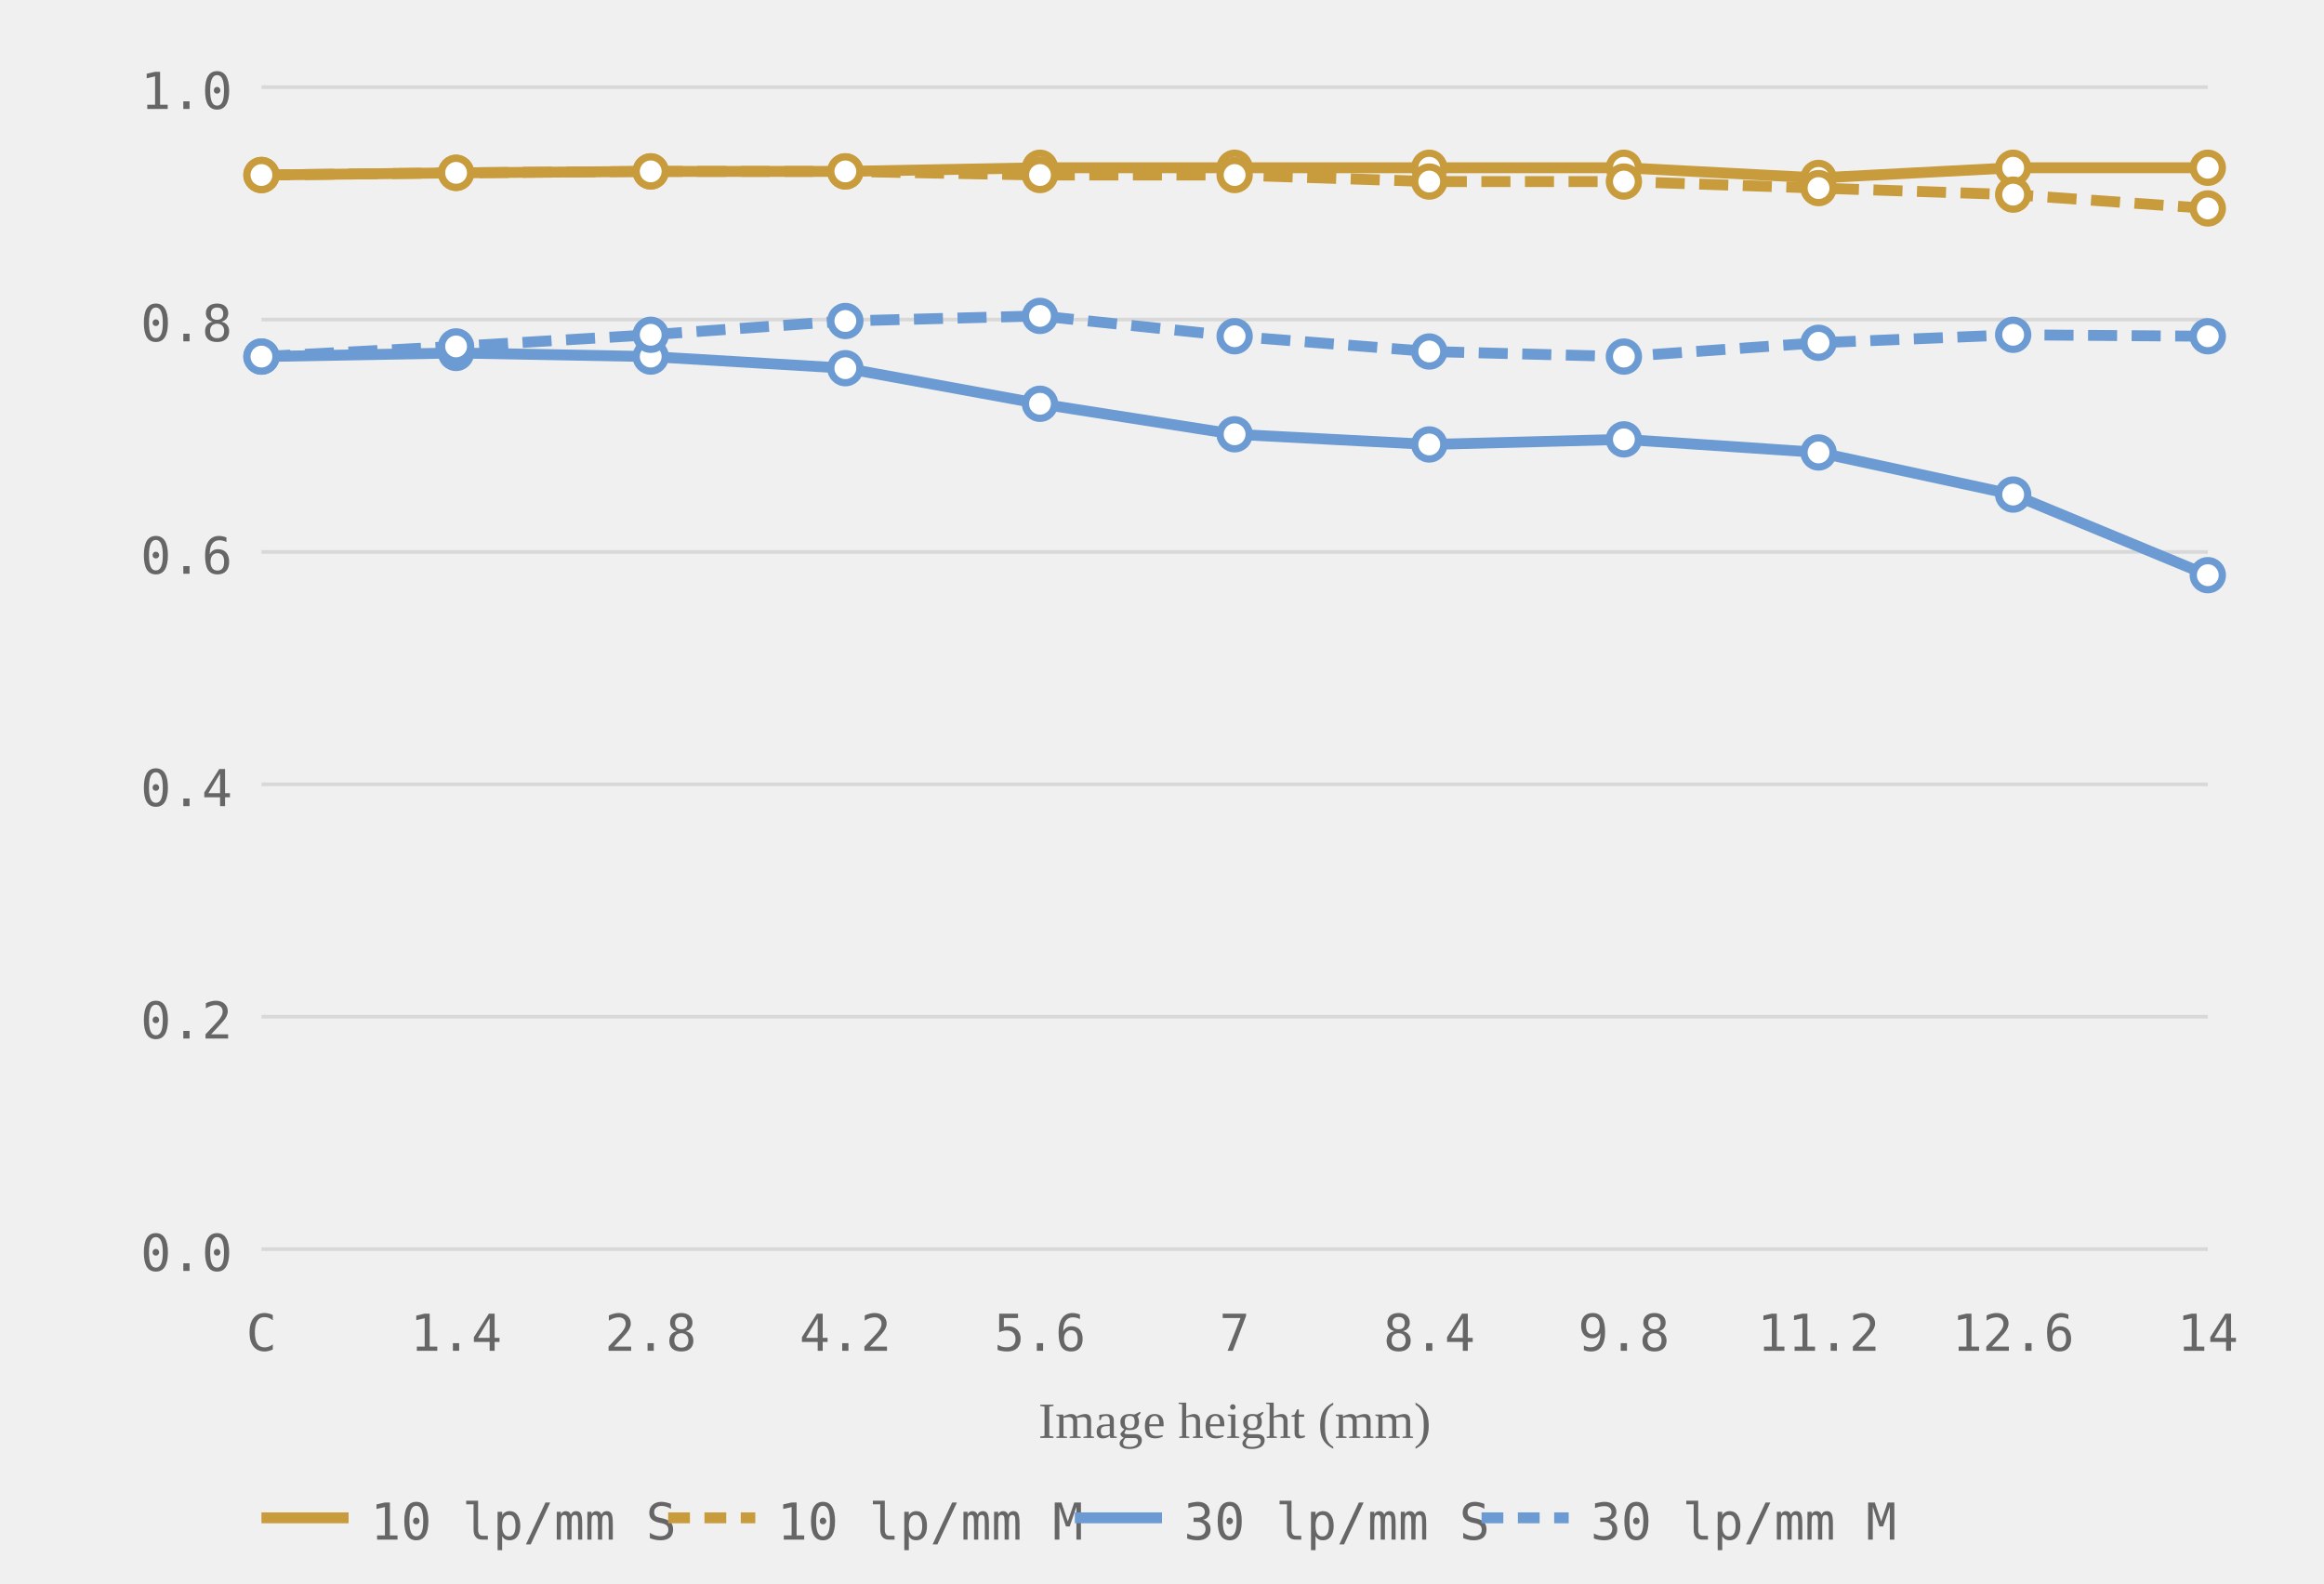
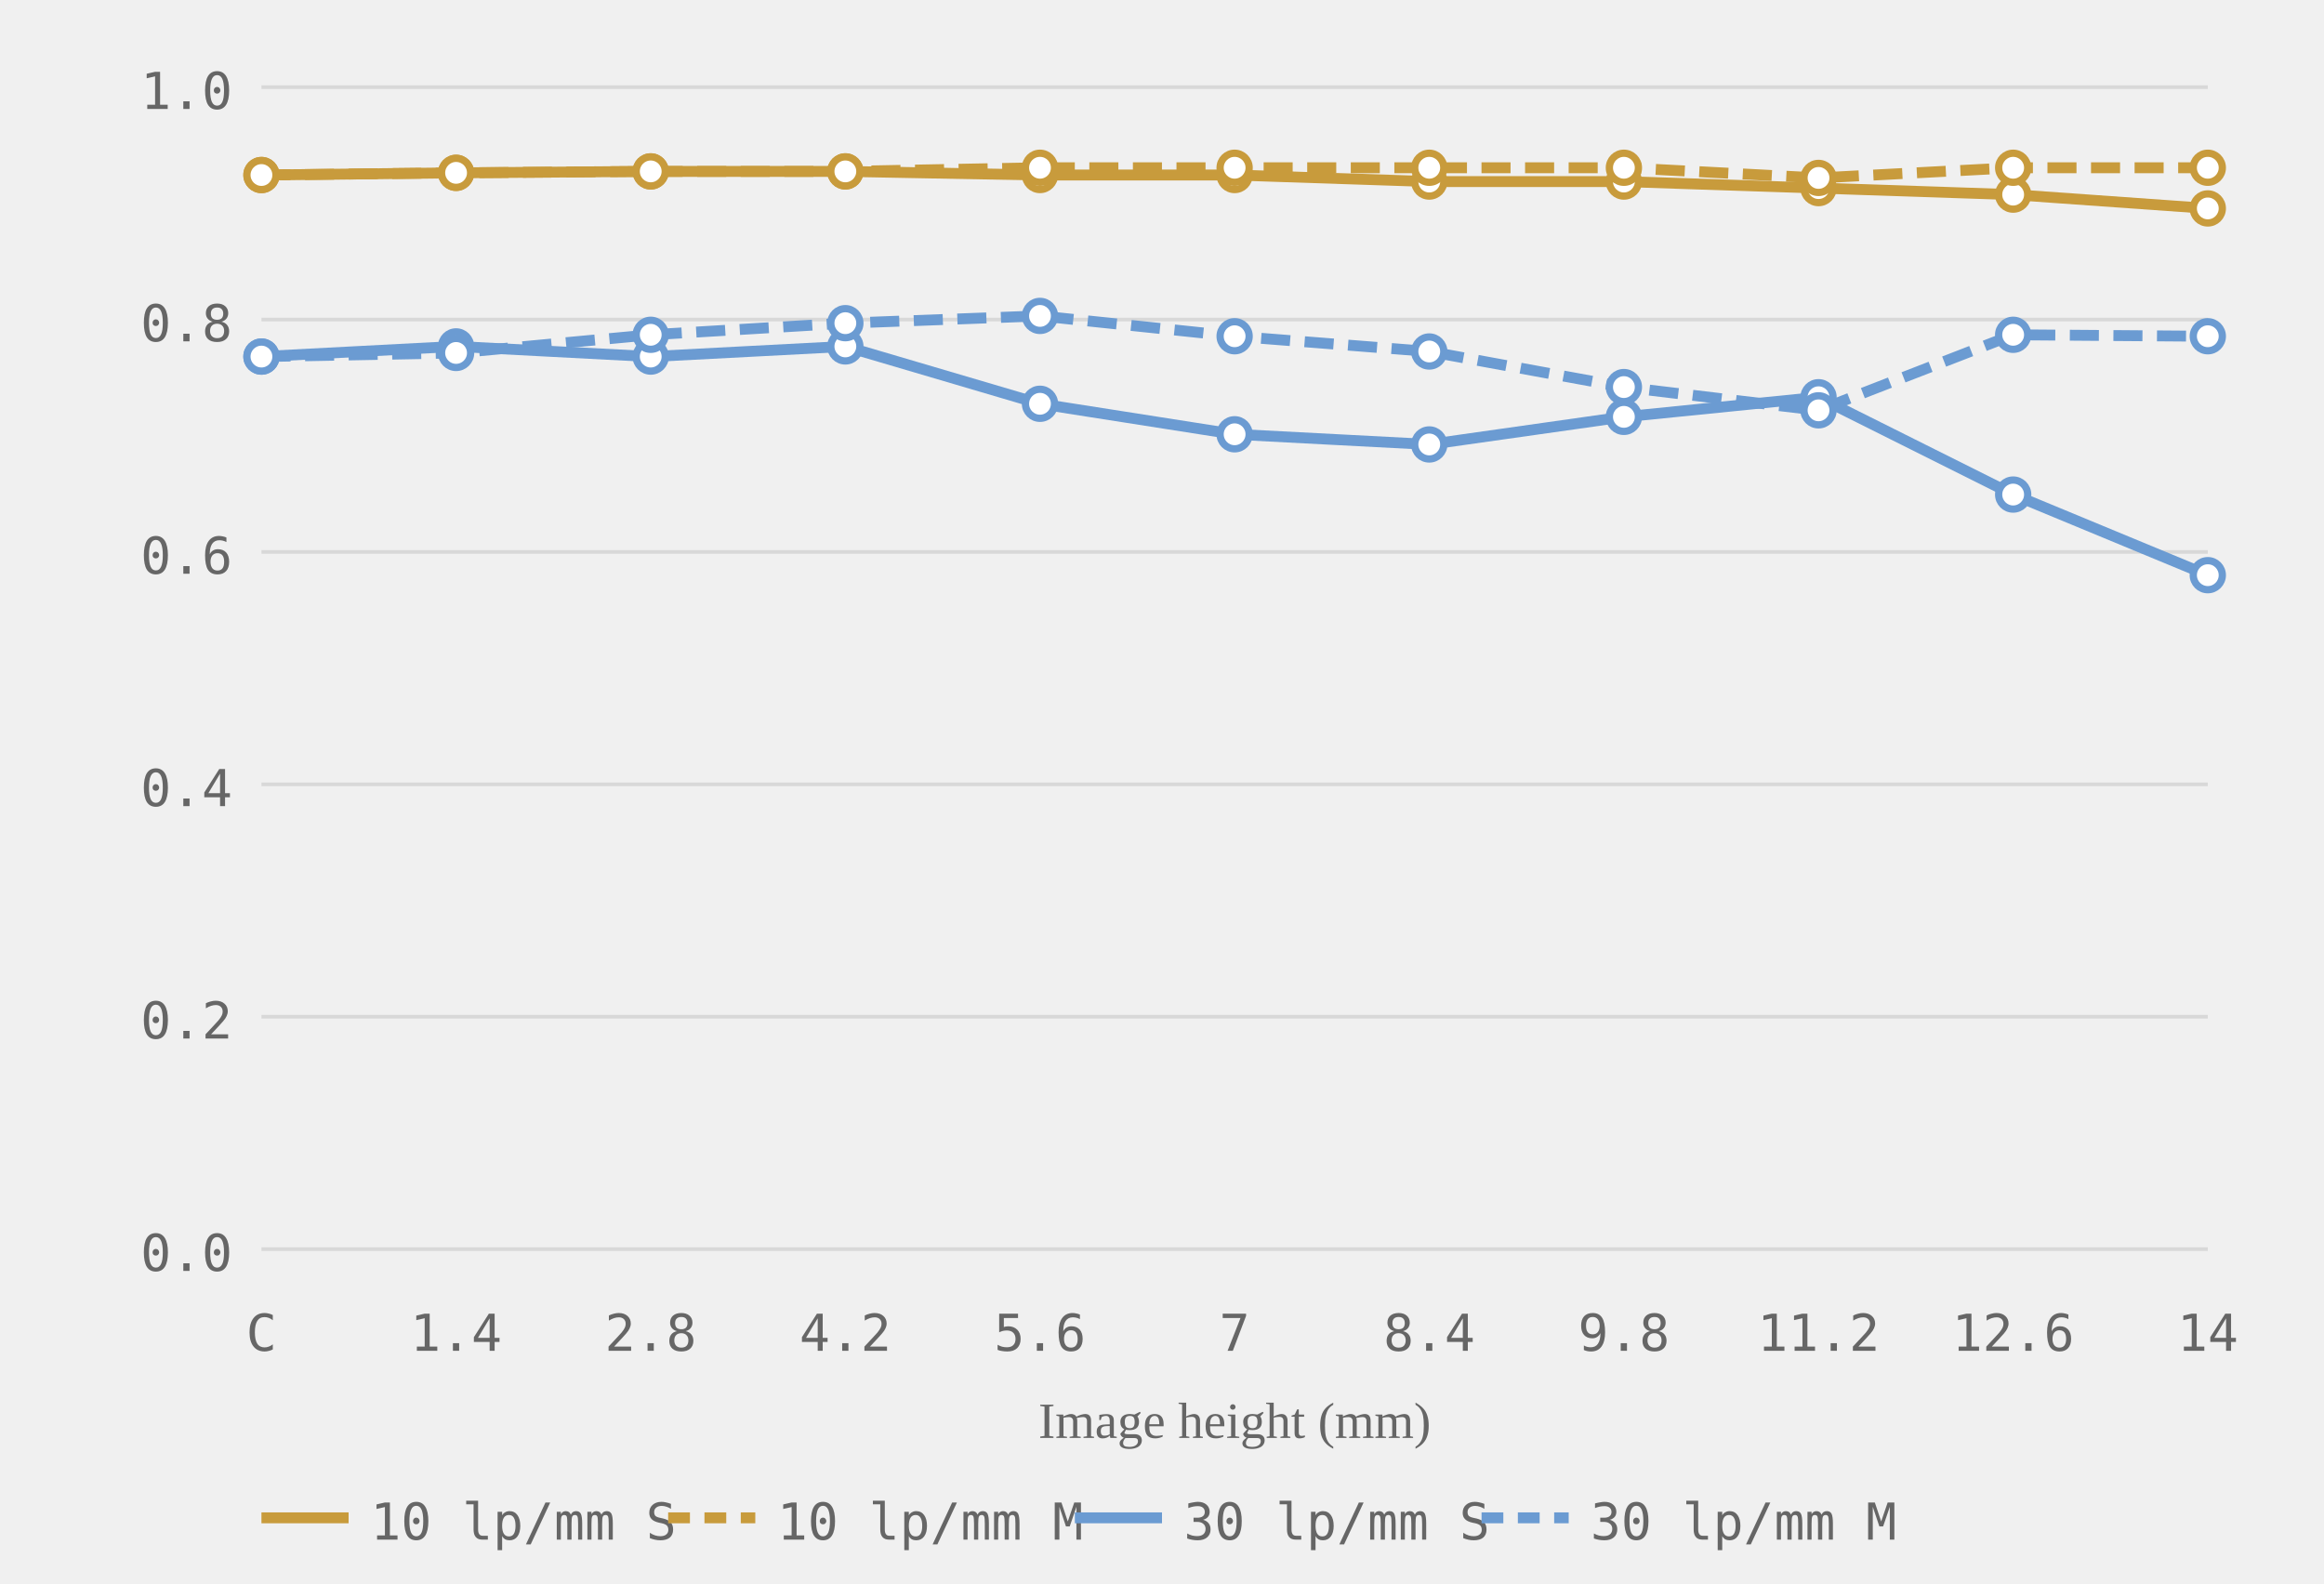
<svg xmlns="http://www.w3.org/2000/svg" viewBox="0 0 320 218" role="img" aria-label="MTF chart, generated from readings">
  <style>.grid-line { stroke: #d8d8d8; stroke-width: 0.5; }.axis-label { font-size: 7px; fill: #666666; font-family: ui-monospace, monospace; }.axis-y { text-anchor: end; }.axis-x { text-anchor: middle; }.axis-title { font-size: 7px; fill: #666666; text-anchor: middle; }.curve { fill: none; stroke-width: 1.5; }.curve-m { stroke-dasharray: 4 2; }.dot { fill: white; stroke-width: 1; }.legend-text { font-size: 7px; fill: #666666; font-family: ui-monospace, monospace; }</style>
  <line class="grid-line" x1="36" y1="172.0" x2="304" y2="172.0" />
  <line class="grid-line" x1="36" y1="140.0" x2="304" y2="140.0" />
  <line class="grid-line" x1="36" y1="108.0" x2="304" y2="108.0" />
  <line class="grid-line" x1="36" y1="76.0" x2="304" y2="76.0" />
  <line class="grid-line" x1="36" y1="44.0" x2="304" y2="44.0" />
  <line class="grid-line" x1="36" y1="12.0" x2="304" y2="12.0" />
  <text class="axis-label axis-y" x="32" y="175.0">0.0</text>
  <text class="axis-label axis-y" x="32" y="143.0">0.2</text>
  <text class="axis-label axis-y" x="32" y="111.0">0.4</text>
  <text class="axis-label axis-y" x="32" y="79.0">0.6</text>
  <text class="axis-label axis-y" x="32" y="47.0">0.8</text>
  <text class="axis-label axis-y" x="32" y="15.0">1.0</text>
  <text class="axis-label axis-x" x="36.0" y="186">C</text>
  <text class="axis-label axis-x" x="62.8" y="186">1.4</text>
  <text class="axis-label axis-x" x="89.6" y="186">2.8</text>
  <text class="axis-label axis-x" x="116.4" y="186">4.2</text>
  <text class="axis-label axis-x" x="143.2" y="186">5.6</text>
  <text class="axis-label axis-x" x="170.0" y="186">7</text>
  <text class="axis-label axis-x" x="196.8" y="186">8.4</text>
  <text class="axis-label axis-x" x="223.6" y="186">9.8</text>
  <text class="axis-label axis-x" x="250.4" y="186">11.2</text>
  <text class="axis-label axis-x" x="277.2" y="186">12.6</text>
  <text class="axis-label axis-x" x="304.0" y="186">14</text>
  <text class="axis-title" x="170.0" y="198">Image height (mm)</text>
-   <polyline class="curve curve-10" style="stroke:#c89b3c" points="36.0,24.1 62.8,23.8 89.6,23.6 116.4,23.6 143.2,23.1 170.0,23.1 196.8,23.1 223.6,23.1 250.4,24.5 277.2,23.1 304.0,23.1" />
-   <polyline class="curve curve-10 curve-m" style="stroke:#c89b3c" points="36.0,24.1 62.8,23.8 89.6,23.6 116.4,23.6 143.2,24.1 170.0,24.1 196.8,25.0 223.6,25.0 250.4,25.9 277.2,26.8 304.0,28.7" stroke-dasharray="4 2" />
-   <polyline class="curve curve-30" style="stroke:#6b9bd2" points="36.0,49.1 62.8,48.6 89.6,49.1 116.4,50.7 143.2,55.6 170.0,59.8 196.8,61.2 223.6,60.5 250.4,62.3 277.2,68.1 304.0,79.2" />
-   <polyline class="curve curve-30 curve-m" style="stroke:#6b9bd2" points="36.0,49.1 62.8,47.7 89.6,46.1 116.4,44.2 143.2,43.5 170.0,46.3 196.8,48.4 223.6,49.1 250.4,47.2 277.2,46.1 304.0,46.3" stroke-dasharray="4 2" />
+   <polyline class="curve curve-10" style="stroke:#c89b3c" points="36.0,24.1 62.8,23.8 89.6,23.6 116.4,23.6 143.2,24.1 170.0,24.1 196.8,25.0 223.6,25.0 250.4,25.9 277.2,26.8 304.0,28.7" />
+   <polyline class="curve curve-10 curve-m" style="stroke:#c89b3c" points="36.0,24.1 62.8,23.8 89.6,23.6 116.4,23.6 143.2,23.1 170.0,23.1 196.8,23.1 223.6,23.1 250.4,24.5 277.2,23.1 304.0,23.1" stroke-dasharray="4 2" />
+   <polyline class="curve curve-30" style="stroke:#6b9bd2" points="36.0,49.1 62.8,47.7 89.6,49.1 116.4,47.7 143.2,55.6 170.0,59.8 196.8,61.2 223.6,57.4 250.4,54.7 277.2,68.1 304.0,79.2" />
+   <polyline class="curve curve-30 curve-m" style="stroke:#6b9bd2" points="36.0,49.1 62.8,48.6 89.6,46.1 116.4,44.5 143.2,43.5 170.0,46.3 196.8,48.4 223.6,53.3 250.4,56.5 277.2,46.1 304.0,46.3" stroke-dasharray="4 2" />
+   <circle class="dot dot-10" style="stroke:#c89b3c" cx="36.0" cy="24.1" r="2" />
+   <circle class="dot dot-10" style="stroke:#c89b3c" cx="62.8" cy="23.8" r="2" />
+   <circle class="dot dot-10" style="stroke:#c89b3c" cx="89.6" cy="23.6" r="2" />
+   <circle class="dot dot-10" style="stroke:#c89b3c" cx="116.4" cy="23.6" r="2" />
+   <circle class="dot dot-10" style="stroke:#c89b3c" cx="143.2" cy="24.1" r="2" />
+   <circle class="dot dot-10" style="stroke:#c89b3c" cx="170.0" cy="24.1" r="2" />
+   <circle class="dot dot-10" style="stroke:#c89b3c" cx="196.8" cy="25.0" r="2" />
+   <circle class="dot dot-10" style="stroke:#c89b3c" cx="223.6" cy="25.0" r="2" />
+   <circle class="dot dot-10" style="stroke:#c89b3c" cx="250.4" cy="25.9" r="2" />
+   <circle class="dot dot-10" style="stroke:#c89b3c" cx="277.2" cy="26.8" r="2" />
+   <circle class="dot dot-10" style="stroke:#c89b3c" cx="304.0" cy="28.7" r="2" />
  <circle class="dot dot-10" style="stroke:#c89b3c" cx="36.0" cy="24.1" r="2" />
  <circle class="dot dot-10" style="stroke:#c89b3c" cx="62.8" cy="23.8" r="2" />
  <circle class="dot dot-10" style="stroke:#c89b3c" cx="89.6" cy="23.6" r="2" />
  <circle class="dot dot-10" style="stroke:#c89b3c" cx="116.4" cy="23.6" r="2" />
  <circle class="dot dot-10" style="stroke:#c89b3c" cx="143.2" cy="23.1" r="2" />
  <circle class="dot dot-10" style="stroke:#c89b3c" cx="170.0" cy="23.1" r="2" />
  <circle class="dot dot-10" style="stroke:#c89b3c" cx="196.8" cy="23.1" r="2" />
  <circle class="dot dot-10" style="stroke:#c89b3c" cx="223.6" cy="23.1" r="2" />
  <circle class="dot dot-10" style="stroke:#c89b3c" cx="250.4" cy="24.5" r="2" />
  <circle class="dot dot-10" style="stroke:#c89b3c" cx="277.2" cy="23.1" r="2" />
  <circle class="dot dot-10" style="stroke:#c89b3c" cx="304.0" cy="23.1" r="2" />
-   <circle class="dot dot-10" style="stroke:#c89b3c" cx="36.0" cy="24.1" r="2" />
-   <circle class="dot dot-10" style="stroke:#c89b3c" cx="62.8" cy="23.8" r="2" />
-   <circle class="dot dot-10" style="stroke:#c89b3c" cx="89.6" cy="23.6" r="2" />
-   <circle class="dot dot-10" style="stroke:#c89b3c" cx="116.4" cy="23.6" r="2" />
-   <circle class="dot dot-10" style="stroke:#c89b3c" cx="143.2" cy="24.1" r="2" />
-   <circle class="dot dot-10" style="stroke:#c89b3c" cx="170.0" cy="24.1" r="2" />
-   <circle class="dot dot-10" style="stroke:#c89b3c" cx="196.8" cy="25.0" r="2" />
-   <circle class="dot dot-10" style="stroke:#c89b3c" cx="223.6" cy="25.0" r="2" />
-   <circle class="dot dot-10" style="stroke:#c89b3c" cx="250.4" cy="25.9" r="2" />
-   <circle class="dot dot-10" style="stroke:#c89b3c" cx="277.2" cy="26.8" r="2" />
-   <circle class="dot dot-10" style="stroke:#c89b3c" cx="304.0" cy="28.7" r="2" />
  <circle class="dot dot-30" style="stroke:#6b9bd2" cx="36.0" cy="49.1" r="2" />
-   <circle class="dot dot-30" style="stroke:#6b9bd2" cx="62.8" cy="48.6" r="2" />
+   <circle class="dot dot-30" style="stroke:#6b9bd2" cx="62.8" cy="47.7" r="2" />
  <circle class="dot dot-30" style="stroke:#6b9bd2" cx="89.6" cy="49.1" r="2" />
-   <circle class="dot dot-30" style="stroke:#6b9bd2" cx="116.4" cy="50.7" r="2" />
+   <circle class="dot dot-30" style="stroke:#6b9bd2" cx="116.4" cy="47.7" r="2" />
  <circle class="dot dot-30" style="stroke:#6b9bd2" cx="143.2" cy="55.6" r="2" />
  <circle class="dot dot-30" style="stroke:#6b9bd2" cx="170.0" cy="59.8" r="2" />
  <circle class="dot dot-30" style="stroke:#6b9bd2" cx="196.8" cy="61.2" r="2" />
-   <circle class="dot dot-30" style="stroke:#6b9bd2" cx="223.6" cy="60.5" r="2" />
-   <circle class="dot dot-30" style="stroke:#6b9bd2" cx="250.4" cy="62.3" r="2" />
+   <circle class="dot dot-30" style="stroke:#6b9bd2" cx="223.6" cy="57.4" r="2" />
+   <circle class="dot dot-30" style="stroke:#6b9bd2" cx="250.4" cy="54.7" r="2" />
  <circle class="dot dot-30" style="stroke:#6b9bd2" cx="277.2" cy="68.1" r="2" />
  <circle class="dot dot-30" style="stroke:#6b9bd2" cx="304.0" cy="79.2" r="2" />
  <circle class="dot dot-30" style="stroke:#6b9bd2" cx="36.0" cy="49.1" r="2" />
-   <circle class="dot dot-30" style="stroke:#6b9bd2" cx="62.8" cy="47.7" r="2" />
+   <circle class="dot dot-30" style="stroke:#6b9bd2" cx="62.8" cy="48.6" r="2" />
  <circle class="dot dot-30" style="stroke:#6b9bd2" cx="89.6" cy="46.1" r="2" />
-   <circle class="dot dot-30" style="stroke:#6b9bd2" cx="116.4" cy="44.2" r="2" />
+   <circle class="dot dot-30" style="stroke:#6b9bd2" cx="116.4" cy="44.5" r="2" />
  <circle class="dot dot-30" style="stroke:#6b9bd2" cx="143.2" cy="43.5" r="2" />
  <circle class="dot dot-30" style="stroke:#6b9bd2" cx="170.0" cy="46.3" r="2" />
  <circle class="dot dot-30" style="stroke:#6b9bd2" cx="196.8" cy="48.4" r="2" />
-   <circle class="dot dot-30" style="stroke:#6b9bd2" cx="223.6" cy="49.1" r="2" />
-   <circle class="dot dot-30" style="stroke:#6b9bd2" cx="250.4" cy="47.2" r="2" />
+   <circle class="dot dot-30" style="stroke:#6b9bd2" cx="223.6" cy="53.3" r="2" />
+   <circle class="dot dot-30" style="stroke:#6b9bd2" cx="250.4" cy="56.5" r="2" />
  <circle class="dot dot-30" style="stroke:#6b9bd2" cx="277.2" cy="46.1" r="2" />
  <circle class="dot dot-30" style="stroke:#6b9bd2" cx="304.0" cy="46.3" r="2" />
  <line x1="36" y1="209" x2="48" y2="209" stroke="#c89b3c" stroke-width="1.5" />
  <text class="legend-text" x="51" y="212">10 lp/mm S</text>
  <line x1="92" y1="209" x2="104" y2="209" stroke="#c89b3c" stroke-width="1.5" stroke-dasharray="3 2" />
  <text class="legend-text" x="107" y="212">10 lp/mm M</text>
  <line x1="148" y1="209" x2="160" y2="209" stroke="#6b9bd2" stroke-width="1.5" />
  <text class="legend-text" x="163" y="212">30 lp/mm S</text>
  <line x1="204" y1="209" x2="216" y2="209" stroke="#6b9bd2" stroke-width="1.5" stroke-dasharray="3 2" />
  <text class="legend-text" x="219" y="212">30 lp/mm M</text>
</svg>
